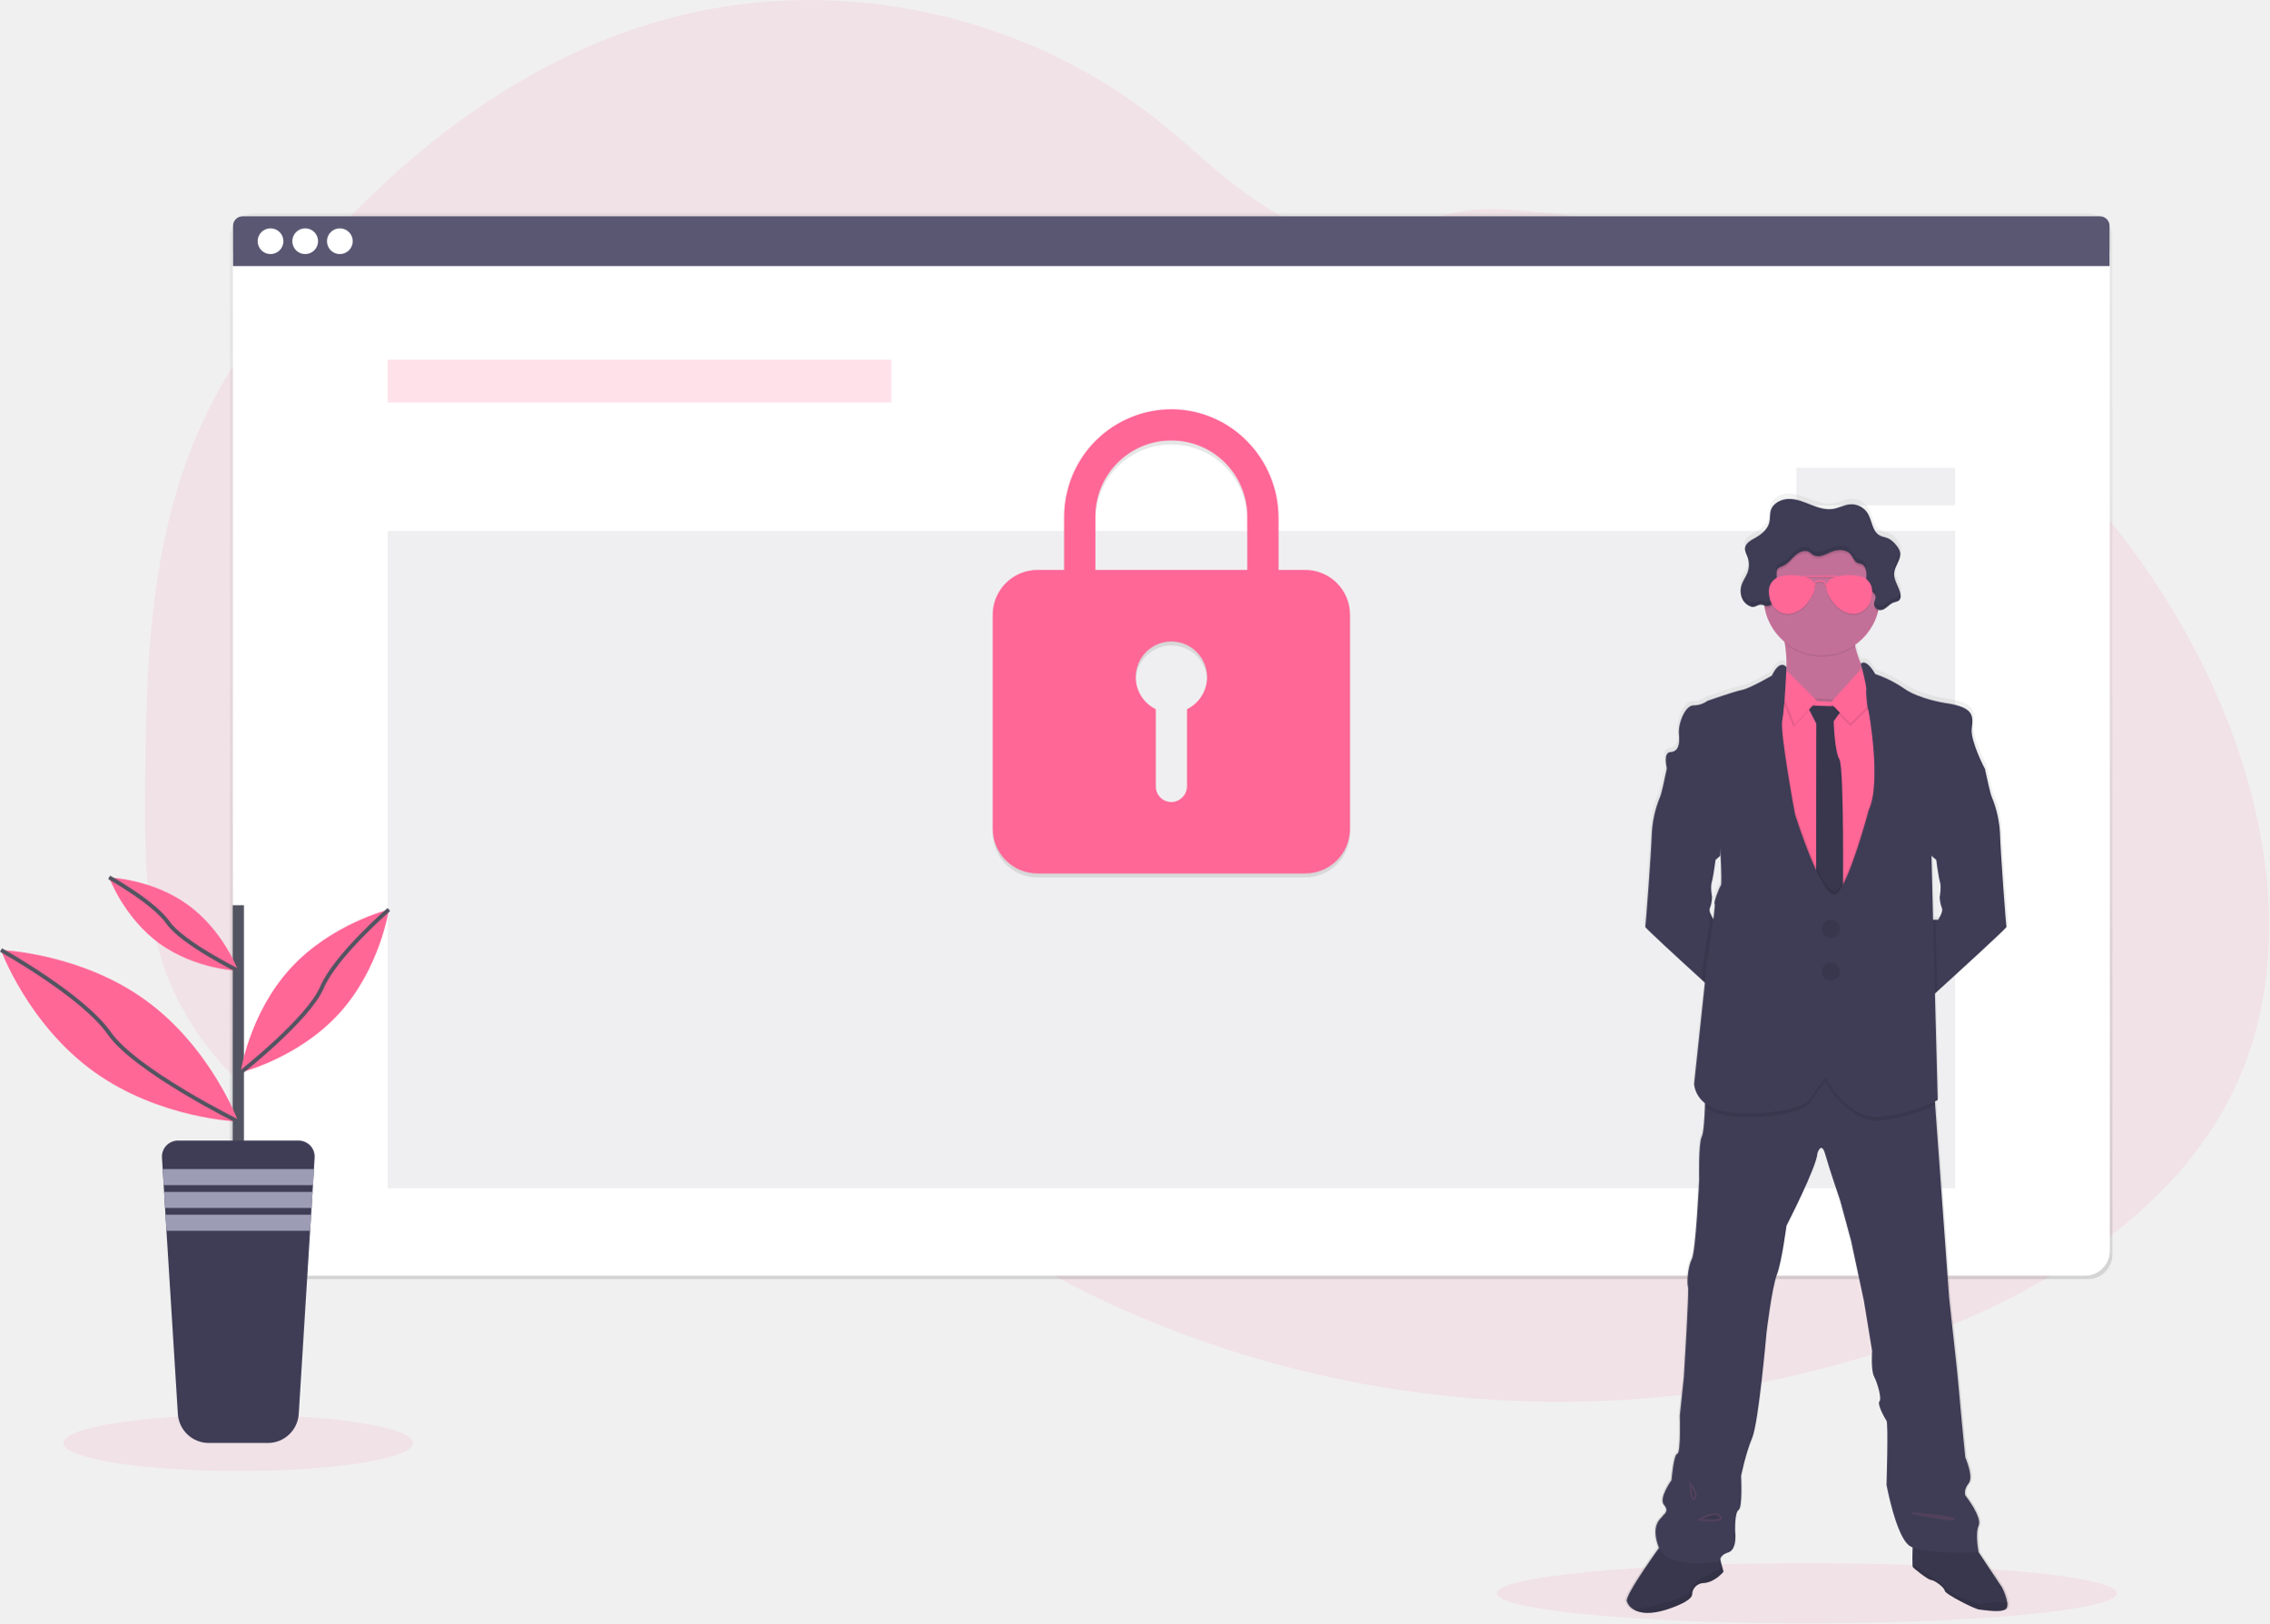
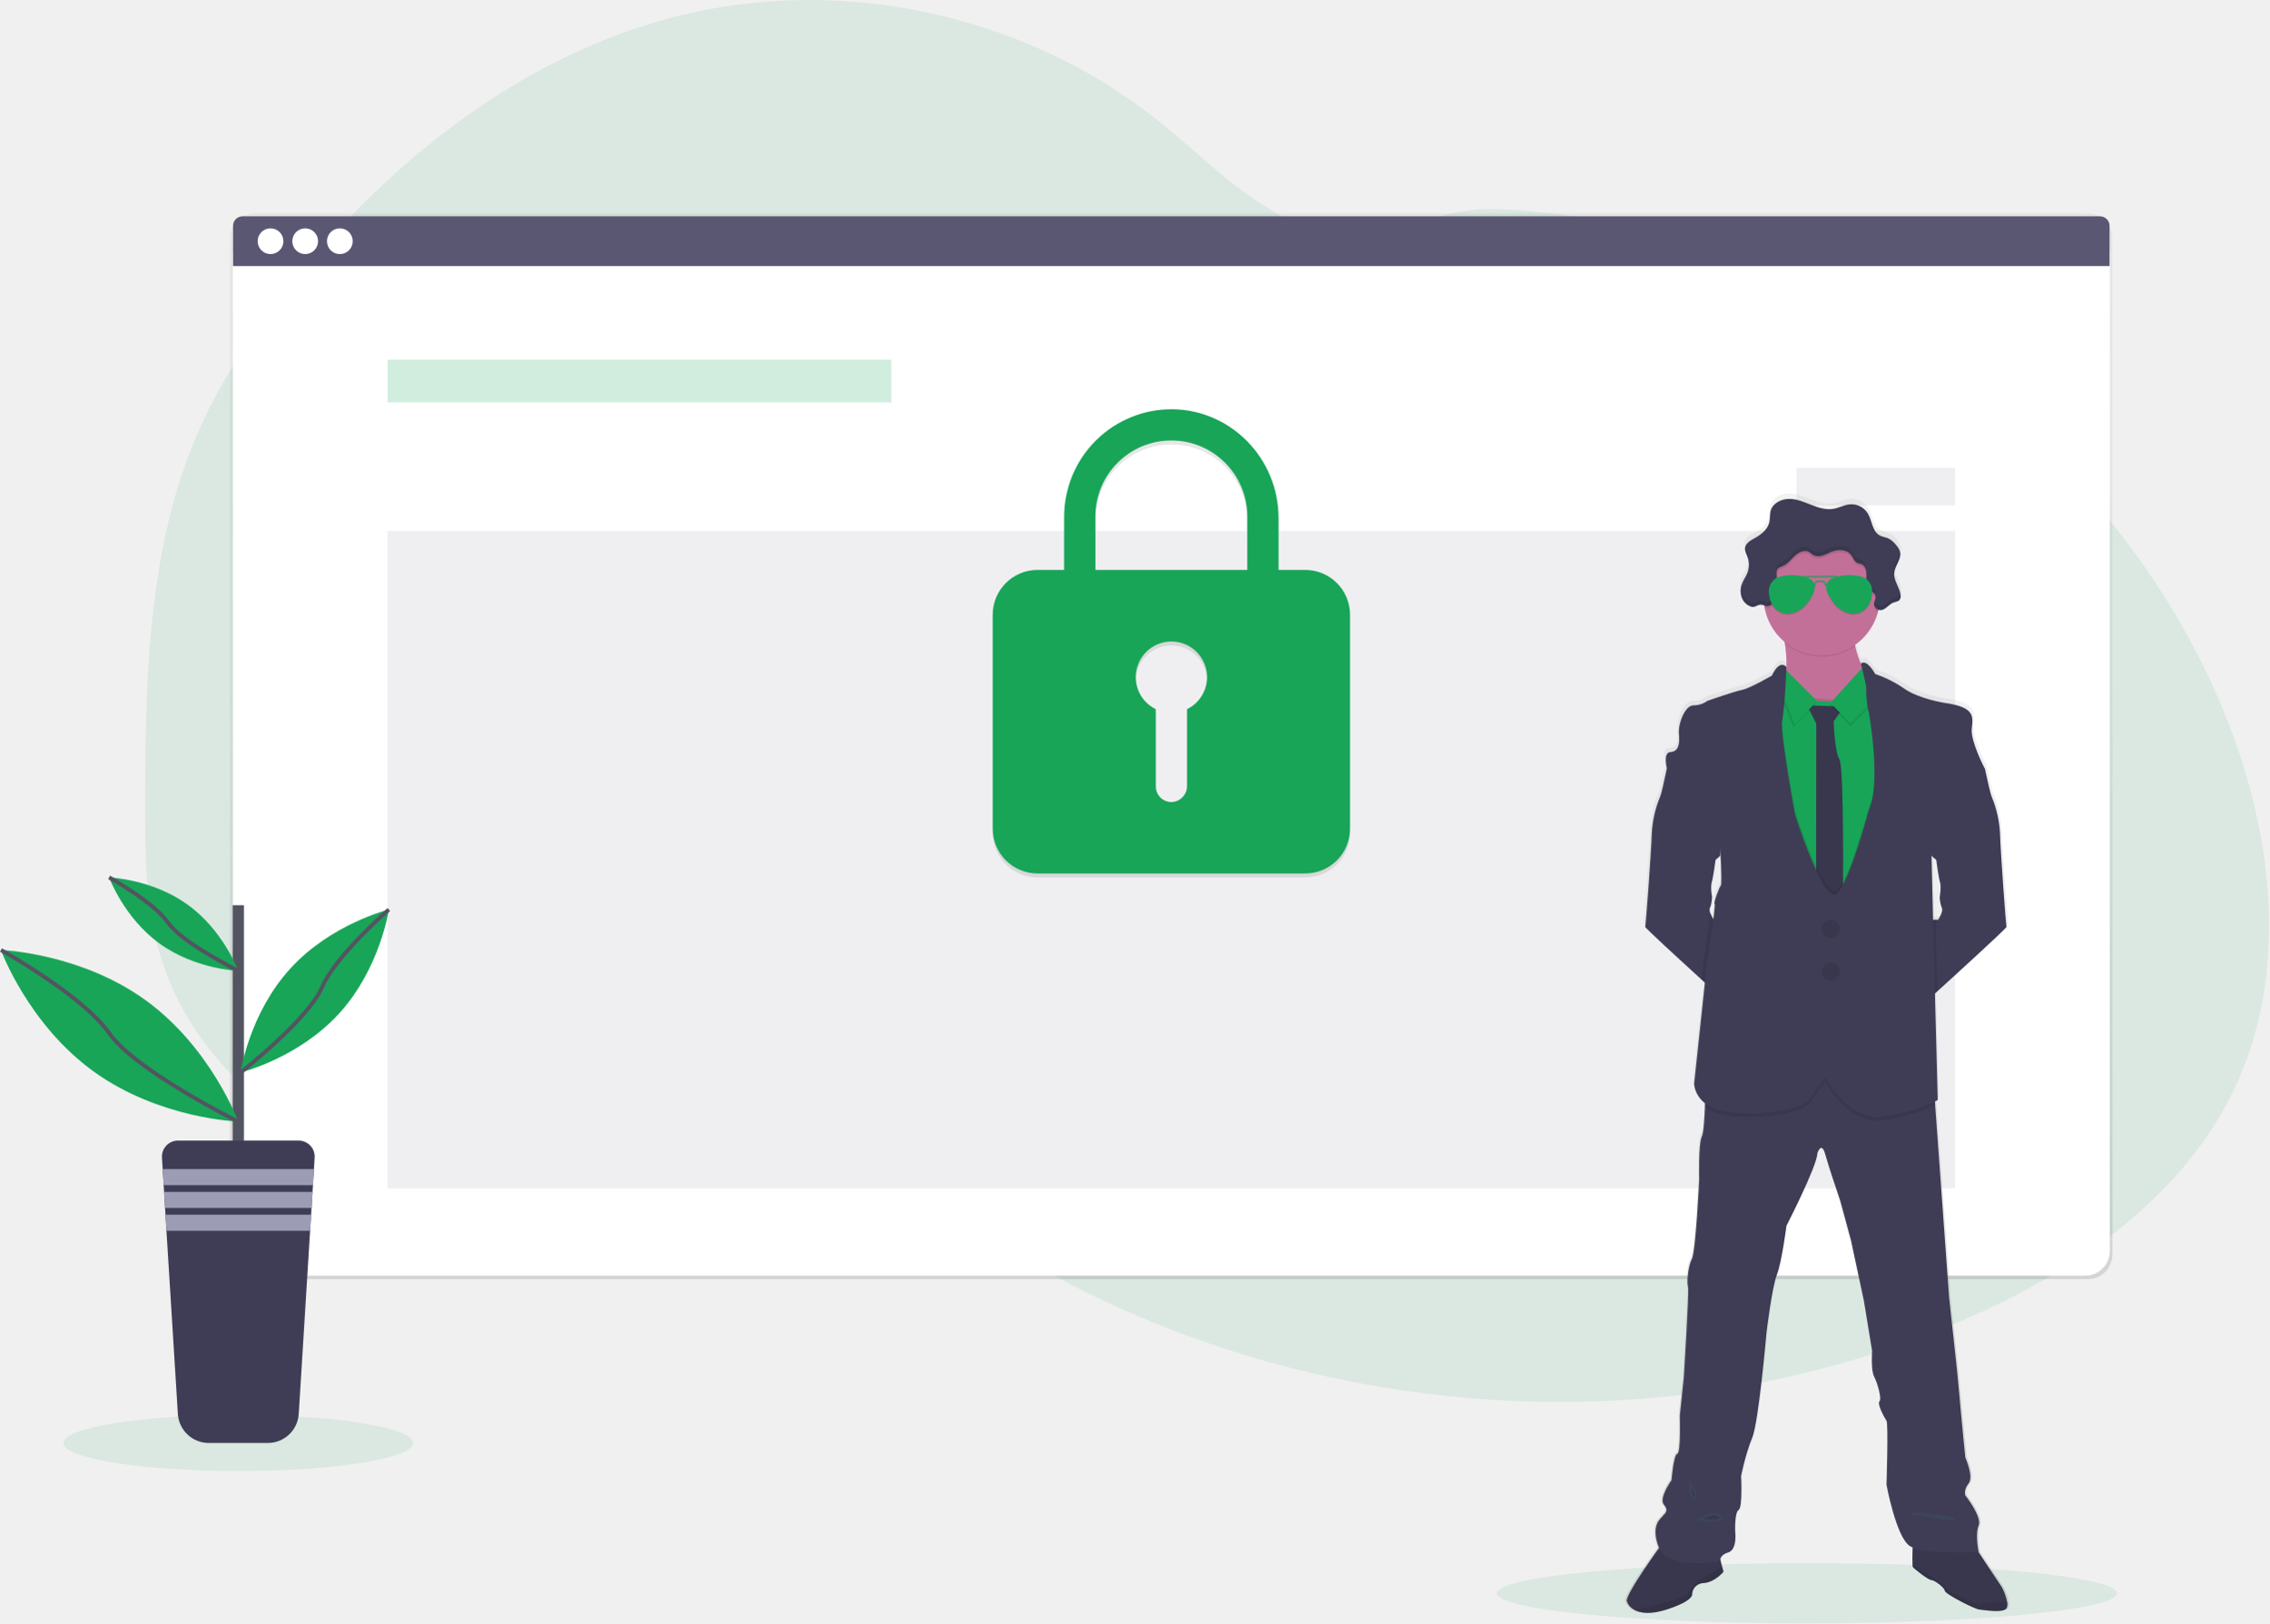
<svg xmlns="http://www.w3.org/2000/svg" xmlns:xlink="http://www.w3.org/1999/xlink" id="06c42c9d-6d9c-45ee-a61b-17902c1dca73" data-name="Layer 1" width="1145.57" height="819.91" viewBox="0 0 1145.57 819.91">
  <defs>
    <linearGradient id="2f697947-2a6f-450c-95af-56e5336b1d5f" x1="591.3" y1="646.08" x2="591.3" y2="107.75" gradientUnits="userSpaceOnUse">
      <stop offset="0" stop-color="gray" stop-opacity="0.25" />
      <stop offset="0.54" stop-color="gray" stop-opacity="0.12" />
      <stop offset="1" stop-color="gray" stop-opacity="0.1" />
    </linearGradient>
    <linearGradient id="2563b911-9cd4-457d-b636-acc38b40f33a" x1="944.34" y1="854.67" x2="944.34" y2="289.29" xlink:href="#2f697947-2a6f-450c-95af-56e5336b1d5f" />
  </defs>
-   <path d="M1154.4,591.26c-26.57,54.81-80.52,91.46-136.43,115.63-75.27,32.55-158.16,45.46-239.91,40q-21.49-1.43-42.85-4.57a540.44,540.44,0,0,1-143.27-41.72q-19.74-8.89-38.68-19.41a494.85,494.85,0,0,1-60.46-39.54q-7.23-5.52-14.26-11.32c-3.25-2.68-6.47-5.42-9.74-8.08-6.9-5.61-14-10.94-21.92-14.93a78.31,78.31,0,0,0-7.34-3.24c-25.08-9.54-54-5.94-80.11,1.5-19.86,5.66-39.22,13.41-59.06,18.94a196,196,0,0,1-26.91,5.72A143.21,143.21,0,0,1,213,624.93l-1.67-.52q-4.2-1.32-8.33-2.89l-1.67-.64q-4-1.54-7.83-3.31l-1.67-.76q-4-1.86-7.83-3.93c-.92-.48-1.83-1-2.73-1.49a163.67,163.67,0,0,1-39.16-30.49c-.33-.33-.64-.67-1-1-1.59-1.72-3.15-3.47-4.66-5.26-.56-.66-1.12-1.32-1.67-2q-2.69-3.28-5.19-6.71c-.25-.33-.49-.67-.73-1A144.59,144.59,0,0,1,112,534.44c-.14-.33-.27-.67-.39-1q-2-5.15-3.65-10.47c-.45-1.48-.88-3-1.26-4.48-.13-.44-.25-.89-.36-1.33-5.52-21.73-6.15-44.32-6.15-66.78q0-3.93,0-7.85c.16-36.33.72-73.28,6.08-109.11,0-.25.07-.5.11-.74a340.76,340.76,0,0,1,7.31-35.82A264.25,264.25,0,0,1,126,260.56c12.33-29,30.26-55.39,50.17-79.85C226.32,119.16,292.09,67.49,369.07,48.15c82.95-20.83,175.14-.87,242.05,52.4,20.4,16.24,38.73,35.47,61.64,47.92,20,10.84,43.41,15.33,64.83,6.8,17.7-7.05,29.22-10.55,49.1-9.48A411.56,411.56,0,0,1,907.05,171c1.56.57,3.12,1.16,4.67,1.75C1012.43,211.28,1099,287.83,1144,386.2q1.79,3.9,3.47,7.86C1174.3,456.73,1184,530.18,1154.4,591.26Z" transform="translate(-26.97 -40.04)" fill="#ff6797" opacity="0.1" />
-   <ellipse cx="120.3" cy="728.81" rx="88.28" ry="14.18" fill="#ff6797" opacity="0.1" />
-   <ellipse cx="912.26" cy="804.71" rx="156.53" ry="15.2" fill="#ff6797" opacity="0.1" />
+   <path d="M1154.4,591.26c-26.57,54.81-80.52,91.46-136.43,115.63-75.27,32.55-158.16,45.46-239.91,40q-21.49-1.43-42.85-4.57a540.44,540.44,0,0,1-143.27-41.72q-19.74-8.89-38.68-19.41a494.85,494.85,0,0,1-60.46-39.54q-7.23-5.52-14.26-11.32c-3.25-2.68-6.47-5.42-9.74-8.08-6.9-5.61-14-10.94-21.92-14.93a78.31,78.31,0,0,0-7.34-3.24c-25.08-9.54-54-5.94-80.11,1.5-19.86,5.66-39.22,13.41-59.06,18.94a196,196,0,0,1-26.91,5.72A143.21,143.21,0,0,1,213,624.93l-1.67-.52q-4.2-1.32-8.33-2.89l-1.67-.64q-4-1.54-7.83-3.31l-1.67-.76q-4-1.86-7.83-3.93c-.92-.48-1.83-1-2.73-1.49a163.67,163.67,0,0,1-39.16-30.49c-.33-.33-.64-.67-1-1-1.59-1.72-3.15-3.47-4.66-5.26-.56-.66-1.12-1.32-1.67-2q-2.69-3.28-5.19-6.71c-.25-.33-.49-.67-.73-1A144.59,144.59,0,0,1,112,534.44c-.14-.33-.27-.67-.39-1q-2-5.15-3.65-10.47c-.45-1.48-.88-3-1.26-4.48-.13-.44-.25-.89-.36-1.33-5.52-21.73-6.15-44.32-6.15-66.78q0-3.93,0-7.85c.16-36.33.72-73.28,6.08-109.11,0-.25.07-.5.11-.74a340.76,340.76,0,0,1,7.31-35.82A264.25,264.25,0,0,1,126,260.56c12.33-29,30.26-55.39,50.17-79.85C226.32,119.16,292.09,67.49,369.07,48.15c82.95-20.83,175.14-.87,242.05,52.4,20.4,16.24,38.73,35.47,61.64,47.92,20,10.84,43.41,15.33,64.83,6.8,17.7-7.05,29.22-10.55,49.1-9.48A411.56,411.56,0,0,1,907.05,171c1.56.57,3.12,1.16,4.67,1.75C1012.43,211.28,1099,287.83,1144,386.2q1.79,3.9,3.47,7.86C1174.3,456.73,1184,530.18,1154.4,591.26Z" transform="translate(-26.97 -40.04)" fill="#18a558" opacity="0.1" />
+   <ellipse cx="120.3" cy="728.81" rx="88.28" ry="14.18" fill="#18a558" opacity="0.1" />
+   <ellipse cx="912.26" cy="804.71" rx="156.53" ry="15.2" fill="#18a558" opacity="0.1" />
  <rect x="116.14" y="107.75" width="950.33" height="538.33" rx="12.49" ry="12.49" fill="url(#2f697947-2a6f-450c-95af-56e5336b1d5f)" />
  <rect x="117.65" y="115.32" width="947.42" height="528.97" rx="12.49" ry="12.49" fill="#fff" />
  <rect x="117.65" y="115.32" width="947.42" height="528.97" rx="12.49" ry="12.49" fill="#fff" />
  <rect x="117.65" y="115.32" width="947.42" height="528.97" rx="12.49" ry="12.49" fill="#fff" opacity="0.04" />
  <path d="M1087.23,149.29H149.43a4.81,4.81,0,0,0-4.81,4.81v20.33H1092V154.1A4.81,4.81,0,0,0,1087.23,149.29Z" transform="translate(-26.97 -40.04)" fill="#5a5773" />
  <g id="6c975d28-8d47-4ade-9154-b3b78f637b65" data-name="buttons">
    <circle cx="136.57" cy="121.82" r="6.5" fill="#fff" />
    <circle cx="154.07" cy="121.82" r="6.5" fill="#fff" />
    <circle cx="171.57" cy="121.82" r="6.5" fill="#fff" />
  </g>
-   <rect x="195.68" y="181.67" width="254.25" height="21.58" fill="#ff6797" opacity="0.2" />
+   <rect x="195.68" y="181.67" width="254.25" height="21.58" fill="#18a558" opacity="0.2" />
  <rect x="195.68" y="268.2" width="791.36" height="331.96" fill="#5a5773" opacity="0.1" />
  <path d="M686,329.89H672.45V303.57c0-29.7-23.68-54.39-53.38-54.84a54.28,54.28,0,0,0-54.85,54.11v27.05H550.7a22.62,22.62,0,0,0-22.55,22.55V460.66a22.62,22.62,0,0,0,22.55,22.55H686a22.61,22.61,0,0,0,22.54-22.55V352.44A22.61,22.61,0,0,0,686,329.89Zm-59.75,70.35V439a8.09,8.09,0,0,1-7.5,8.12,7.91,7.91,0,0,1-8.28-7.9v-39a18,18,0,1,1,15.78,0Zm30.44-70.35H580V302.84a38.33,38.33,0,0,1,76.66,0Z" transform="translate(-26.97 -40.04)" opacity="0.1" />
-   <path d="M686,327.89H672.45V301.57c0-29.7-23.68-54.39-53.38-54.84a54.28,54.28,0,0,0-54.85,54.11v27.05H550.7a22.62,22.62,0,0,0-22.55,22.55V458.66a22.62,22.62,0,0,0,22.55,22.55H686a22.61,22.61,0,0,0,22.54-22.55V350.44A22.61,22.61,0,0,0,686,327.89Zm-59.75,70.35V437a8.09,8.09,0,0,1-7.5,8.12,7.91,7.91,0,0,1-8.28-7.9v-39a18,18,0,1,1,15.78,0Zm30.44-70.35H580V300.84a38.33,38.33,0,0,1,76.66,0Z" transform="translate(-26.97 -40.04)" fill="#ff6797" />
+   <path d="M686,327.89H672.45V301.57c0-29.7-23.68-54.39-53.38-54.84a54.28,54.28,0,0,0-54.85,54.11v27.05H550.7a22.62,22.62,0,0,0-22.55,22.55V458.66a22.62,22.62,0,0,0,22.55,22.55H686a22.61,22.61,0,0,0,22.54-22.55V350.44A22.61,22.61,0,0,0,686,327.89Zm-59.75,70.35V437a8.09,8.09,0,0,1-7.5,8.12,7.91,7.91,0,0,1-8.28-7.9v-39a18,18,0,1,1,15.78,0Zm30.44-70.35H580V300.84a38.33,38.33,0,0,1,76.66,0Z" transform="translate(-26.97 -40.04)" fill="#18a558" />
  <rect x="906.94" y="236.25" width="80.1" height="18.91" fill="#5a5773" opacity="0.1" />
  <path d="M1041.27,849.33a28.47,28.47,0,0,0-2.68-7.61l-12-17.92h.07s-1.89-9,0-13.42-6.74-15.29-6.74-15.29-1.05-2.73,1.69-6.09-1.69-13.2-1.69-13.2-2.1-20.55-2.31-23.69-1.9-20.54-1.9-20.54l-4-36.89-7.12-97.77-.13-1.83c.88-.43,1.35-.7,1.35-.7l-1.42-54.06,1.23-1.11c10.74-9.72,35.51-32.22,35.26-32.71s-3-37.57-3.32-46.85a55.83,55.83,0,0,0-4.26-19.18c-.62-1.23-2.41-9.34-3.15-12.77-.2-.94-.33-1.53-.33-1.53s-7.26-13.84-6.63-20.13,1.89-11-13.59-13.2c0,0-13-1.94-20.74-7.23A59,59,0,0,0,974,378.17s-4.34-8-7.36-5.29a42,42,0,0,1-2.85-8.91l-.09-.56a29.47,29.47,0,0,0,11.64-16.66c.1-.38.18-.77.27-1.15a3.25,3.25,0,0,0,.93.17c2.63,0,4.25-2.93,6.71-3.86,1-.39,2.23-.45,3-1.24a2.93,2.93,0,0,0,.66-2.21,4.51,4.51,0,0,0,0-.82,2.93,2.93,0,0,0,0-.29l0,.1c-.67-3.64-3.49-6.87-3.18-10.57.3-3.48,3.36-6.54,3.11-9.93a5.4,5.4,0,0,0-.07-.8l0,.12a8.56,8.56,0,0,0-2-3.54,11.36,11.36,0,0,0-4.12-3.46c-1.39-.61-3-.75-4.3-1.48-3.82-2.08-3.81-7.5-6.08-11.2A9.91,9.91,0,0,0,961,292c-2.84.28-5.41,1.79-8.22,2.28-3.84.68-7.75-.57-11.39-2s-7.33-3-11.24-3-8.14,2-9.32,5.69c-.63,2-.32,4.15-.8,6.18-.86,3.58-4,6.14-7.25,7.92-2,1.11-4.38,2.38-5,4.48,0-.06,0-.11,0-.16a3.84,3.84,0,0,0-.1.51,3.75,3.75,0,0,0,0,.67c0,1.44.76,2.81,1.27,4.18a11.53,11.53,0,0,1-.06,8.06c-.74,1.9-2,3.57-2.72,5.46a10.75,10.75,0,0,0-.66,2.74l0-.16a11,11,0,0,0,0,1.28,9,9,0,0,0,1,4.2A7.54,7.54,0,0,0,911,344.1c2,.46,3.25-1.5,5.36-1a8.42,8.42,0,0,1,1.11.35c.07.45.14.9.22,1.34a29.39,29.39,0,0,0,10.14,17.17c0,.24.08.48.11.73h0a67.15,67.15,0,0,1,.83,12.06s-3.15-4.61-7.47,4.29c0,0-11.27,6.5-15.16,7.24s-17.7,5.55-17.7,5.55a12.18,12.18,0,0,1-7.16,2.31c-4.31,0-7.89,9.43-7.37,14.56s-.31,8.91-4.32,9.12-1.82,8.34-1.79,8.48l-.37,1.75c-.78,3.58-2.48,11.26-3.08,12.46a56,56,0,0,0-4.27,19.18c-.31,9.28-3,46.22-3.31,46.85-.21.41,16.76,15.92,28.69,26.76l1.73,1.56-5.49,51.28a13.69,13.69,0,0,0,5.64,10c0,.6,0,1.21-.06,1.84-.24,6-.72,13.26-1.68,15.16-1.68,3.36-1.26,21.38-1.26,21.38s-1.69,36.68-3.79,40.67-2.53,12.36-1.9,14-2.11,45.69-2.11,45.69l-2.1,19.71s.63,18.86-1.27,19.28-2.95,13.42-2.95,13.42-6.73,9.22-3.79,12.57-.43,4.83-.74,5.66-6.42,4-2,15.72a3.45,3.45,0,0,0,.14.34c-4.14,5.75-17.26,24.3-16.46,27.12a7.43,7.43,0,0,0,3.5,4.2c3.09,1.85,8.39,2.71,16.82,0,14-4.51,13-7.76,13-7.76a5.94,5.94,0,0,1,5.9-5.66c5.79-.42,10.11-5.76,10.11-5.76l-.68-2.53-.93-3.5c.11-1,.82-2.75,4-3.72,4.85-1.47,3.58-10.69,3.58-10.69s-.42-9.64,1.68-10.9,1.27-17.19,1.27-17.19,2.32-11.53,5.68-19.29,7.38-53.86,7.38-53.86,2.73-22.64,5.26-29.14,4.85-24.73,4.85-24.73,15.59-30.19,15.79-36.9c0,0,2-6.29,4,.63s7.62,23.48,7.62,23.48l5.47,20.33,6.53,30.39,4.22,25.58s-.64,9.64,1,13,4,11.1,2.74,12.57,2.52,8.39,3.58,9.85,0,32.49,0,32.49,4.84,26.41,11.79,31a8.5,8.5,0,0,0,1.54.8c-.1,2.86-.2,6.69-.07,8.69a3.33,3.33,0,0,0,.22,1.31c.63.84,7.79,6.5,9.27,6.5s6.73,3.67,6.95,5.45,15.39,9.32,17.54,9.54,12.57,2.09,14-.84A4.85,4.85,0,0,0,1041.27,849.33ZM1004,471.61l1.08.93s1.11,8.65,1.9,11.24-.16,7.63-.16,7.63a17.55,17.55,0,0,0,1.11,5.5c.94,1.89-1.9,6-1.9,6h-2.53l-.79-32.38Zm-75.23-96.68v-.19C928.75,374.8,928.74,374.87,928.74,374.93ZM889.92,499.58a3.65,3.65,0,0,1-.16-2.67,8,8,0,0,0,.53-1.48,22.92,22.92,0,0,0,.58-4,.28.28,0,0,0,0-.05c-.09-.48-.9-5.12-.15-7.58s1.89-11.24,1.89-11.24l.72-.61L895,470.5s0-.54.12-1.43c.35,7.6.63,16,.18,16.42-.84.83-3.9,9-3.16,9.32.24.11-.09,3.38-.65,7.78A15.94,15.94,0,0,1,889.92,499.58Z" transform="translate(-26.97 -40.04)" fill="url(#2563b911-9cd4-457d-b636-acc38b40f33a)" />
  <path d="M970.52,382.92v12.44L945,408.19s-25.34-15.33-19.09-21.43c4-3.86,3.23-14.46,2.15-21.75h0c-.63-4.24-1.36-7.35-1.36-7.35s45.52-13,38.64-3.13c-2.3,3.3-2.48,7.57-1.71,11.8C965.19,374.72,970.52,382.92,970.52,382.92Z" transform="translate(-26.97 -40.04)" fill="#c37098" />
  <path d="M900.61,504.57l-3.29,40.52s-4.93-4.47-11.31-10.29c-11.83-10.79-28.63-26.22-28.43-26.63.31-.63,3-37.39,3.29-46.63a55.8,55.8,0,0,1,4.22-19.08c.6-1.2,2.29-8.84,3-12.41.24-1.11.39-1.83.39-1.83L874,426s23,25.66,23,26.13-1.57,20.18-1.57,20.18l-1.63,1.42-.71.61s-1.1,8.61-1.88,11.19.06,7.06.15,7.54v0a23.25,23.25,0,0,1-.57,4,8.38,8.38,0,0,1-.53,1.47,3.67,3.67,0,0,0,.16,2.66,16.08,16.08,0,0,0,1.72,3.29Z" transform="translate(-26.97 -40.04)" fill="#3f3d56" />
  <path d="M1040,508.17c.24.49-24.29,22.88-34.92,32.55l-4.82,4.37L997,504.57h8.45s2.82-4.07,1.88-5.95a17.39,17.39,0,0,1-1.09-5.47s.93-5,.15-7.59-1.88-11.19-1.88-11.19l-1.07-.92-1.27-1.11s-1.57-19.71-1.57-20.18,23-26.13,23-26.13l5.48,2.19s.12.59.32,1.53c.74,3.41,2.51,11.48,3.12,12.71a55.8,55.8,0,0,1,4.22,19.08C1037,470.78,1039.68,507.54,1040,508.17Z" transform="translate(-26.97 -40.04)" fill="#3f3d56" />
  <path d="M1040.1,852.11c-1.47,2.92-11.79,1-13.92.84s-17.17-7.73-17.38-9.5-5.42-5.42-6.88-5.42-8.55-5.64-9.18-6.47a3.19,3.19,0,0,1-.21-1.3c-.22-3.43.21-12.26.21-12.26l30.25,1.67,14.7,22.11a28.52,28.52,0,0,1,2.66,7.57A5,5,0,0,1,1040.1,852.11Z" transform="translate(-26.97 -40.04)" fill="#3f3d56" />
  <path d="M1040.1,852.11c-1.47,2.92-11.79,1-13.92.84s-17.17-7.73-17.38-9.5-5.42-5.42-6.88-5.42-8.55-5.64-9.18-6.47a3.19,3.19,0,0,1-.21-1.3c-.22-3.43.21-12.26.21-12.26l30.25,1.67,14.7,22.11a28.52,28.52,0,0,1,2.66,7.57A5,5,0,0,1,1040.1,852.11Z" transform="translate(-26.97 -40.04)" opacity="0.1" />
  <path d="M1040.1,852.11c-1.47,2.92-11.79,1-13.92.84s-17.17-7.73-17.38-9.5-5.42-5.42-6.88-5.42-8.55-5.64-9.18-6.47a3.19,3.19,0,0,1-.21-1.3l9.8,6.2s6.26,4,7.93,6.37,14.83,7.3,15.92,7.4c.81.08,9.45-1.58,14.17-.88A5,5,0,0,1,1040.1,852.11Z" transform="translate(-26.97 -40.04)" opacity="0.1" />
  <path d="M897.1,833.86s-4.28,5.32-10,5.73a5.89,5.89,0,0,0-5.84,5.63s1,3.24-12.83,7.73c-8.35,2.69-13.6,1.84-16.66,0a7.44,7.44,0,0,1-3.47-4.18c-.94-3.33,17.52-28.68,17.52-28.68l16.8-1,12,5.42,1.84,6.87Z" transform="translate(-26.97 -40.04)" fill="#3f3d56" />
  <path d="M897.1,833.86s-4.28,5.32-10,5.73a5.89,5.89,0,0,0-5.84,5.63s1,3.24-12.83,7.73c-8.35,2.69-13.6,1.84-16.66,0a7.44,7.44,0,0,1-3.47-4.18c-.94-3.33,17.52-28.68,17.52-28.68l16.8-1,12,5.42,1.84,6.87Z" transform="translate(-26.97 -40.04)" opacity="0.1" />
  <path d="M897.1,833.86s-4.28,5.32-10,5.73a5.89,5.89,0,0,0-5.84,5.63s1,3.24-12.83,7.73c-8.35,2.69-13.6,1.84-16.66,0,7.87-.82,25.26-5.79,27-7.51,2.09-2.09,4.7-7.83,6.47-7.93,1.23-.08,7.48-3.84,11.23-6.17Z" transform="translate(-26.97 -40.04)" fill="none" />
  <path d="M897.1,833.86s-4.28,5.32-10,5.73a5.89,5.89,0,0,0-5.84,5.63s1,3.24-12.83,7.73c-8.35,2.69-13.6,1.84-16.66,0,7.87-.82,25.26-5.79,27-7.51,2.09-2.09,4.7-7.83,6.47-7.93,1.23-.08,7.48-3.84,11.23-6.17Z" transform="translate(-26.97 -40.04)" opacity="0.1" />
  <path d="M1025.91,810.6c-1.88,4.38,0,13.35,0,13.35s-28,1.46-34.84-3.13-11.68-30.88-11.68-30.88,1-30.87,0-32.33-4.8-8.34-3.55-9.8-1-9.18-2.71-12.52-1-12.93-1-12.93l-4.18-25.46-6.46-30.24L956,646.42s-5.63-16.48-7.54-23.36-3.93-.63-3.93-.63c-.2,6.68-15.64,36.72-15.64,36.72s-2.3,18.15-4.8,24.61-5.22,29-5.22,29-4,45.89-7.3,53.61S906,785.56,906,785.56s.84,15.86-1.25,17.11S903,813.52,903,813.52s1.25,9.17-3.55,10.64-4,4.59-4,4.59-26.7,4.38-31.08-7.31,1.67-14.8,2-15.64,3.66-2.29.74-5.64,3.75-12.51,3.75-12.51,1.05-12.93,2.92-13.35,1.26-19.19,1.26-19.19l2.08-19.61s2.72-43.81,2.09-45.48-.21-10,1.88-14,3.75-40.48,3.75-40.48-.42-17.93,1.25-21.27c1-1.89,1.42-9.16,1.66-15.09.18-4.53.22-8.28.22-8.28l23.36-8.76,30-9.59,25.24,12.1,36.93,7.09.46,6.37,7.05,97.31,4,36.71s1.67,17.31,1.88,20.44,2.29,23.58,2.29,23.58,4.38,9.8,1.67,13.14-1.67,6-1.67,6S1027.79,806.22,1025.91,810.6Z" transform="translate(-26.97 -40.04)" fill="#3f3d56" />
  <path d="M965.36,354.53c-2.3,3.3-2.48,7.57-1.71,11.8A29.34,29.34,0,0,1,928.08,365h0c-.63-4.24-1.36-7.35-1.36-7.35S972.24,344.67,965.36,354.53Z" transform="translate(-26.97 -40.04)" opacity="0.1" />
  <path d="M976,341.77a29.3,29.3,0,1,1-29.3-29.3A29.16,29.16,0,0,1,976,341.77Z" transform="translate(-26.97 -40.04)" fill="#c37098" />
  <polygon points="955.13 350.42 945.53 521.37 893.38 510.42 883.05 441.89 893.28 349.89 900.98 350.88 914.56 352.61 928.01 353.44 942.59 351.82 955.13 350.42" opacity="0.1" />
-   <polygon points="955.13 351.67 945.53 522.62 893.38 511.67 883.05 443.14 893.28 351.15 900.98 352.13 914.56 353.86 928.01 354.69 942.59 353.07 955.13 351.67" fill="#ff6797" />
+   <polygon points="955.13 351.67 945.53 522.62 893.38 511.67 883.05 443.14 893.28 351.15 900.98 352.13 914.56 353.86 928.01 354.69 942.59 353.07 955.13 351.67" fill="#18a558" />
  <path d="M939.23,396.3l18.78.63-5.28,7.39s.37,14.93,2.88,19.21,1.77,70.4,1.77,70.4l-5,9.49-8.55-10.64.11-87.3Z" transform="translate(-26.97 -40.04)" fill="#3f3d56" />
  <path d="M939.23,396.3l18.78.63-5.28,7.39s.37,14.93,2.88,19.21,1.77,70.4,1.77,70.4l-5,9.49-8.55-10.64.11-87.3Z" transform="translate(-26.97 -40.04)" opacity="0.1" />
  <polygon points="941.67 336.86 924.15 356.26 934.16 366.69 950.75 350.52 941.67 336.86" opacity="0.1" />
-   <polygon points="941.67 335.61 924.15 355.01 934.16 365.44 950.75 349.27 941.67 335.61" fill="#ff6797" />
+   <polygon points="941.67 335.61 924.15 355.01 934.16 365.44 950.75 349.27 941.67 335.61" fill="#18a558" />
  <polygon points="916.75 355.32 899.01 337.59 897.34 346.87 905.48 367.21 916.75 355.32" opacity="0.1" />
-   <polygon points="917.37 354.07 899.64 336.34 897.97 345.62 906.11 365.96 917.37 354.07" fill="#ff6797" />
+   <polygon points="917.37 354.07 899.64 336.34 897.97 345.62 906.11 365.96 917.37 354.07" fill="#18a558" />
  <path d="M1004.05,598.14a86.57,86.57,0,0,1-27,7.81c-17.21,2.19-28.47-19.71-28.47-19.71l-6.57,8.55c-2.09,9.08-33.9,11.37-46.83,7.93a20.69,20.69,0,0,1-7.42-3.51c.18-4.53.22-8.28.22-8.28l23.36-8.76,30-9.59,25.24,12.1,36.93,7.09Z" transform="translate(-26.97 -40.04)" opacity="0.1" />
  <path d="M982.1,391.72l-9.59,170.94-52.16-10.95L910,483.19l10.22-92,7.7,1a93.48,93.48,0,0,1-1.13,10c-1.25,5.85,6.47,47.36,6.47,47.36s14.67,46.55,21.27,39.84,16-42.14,16-42.14c6.37-13.14.11-50-.36-50.74a14.88,14.88,0,0,1-.6-3.35Z" transform="translate(-26.97 -40.04)" opacity="0.1" />
  <path d="M1004.63,524l.44,16.75-4.82,4.37L997,504.57h7.2Z" transform="translate(-26.97 -40.04)" opacity="0.1" />
  <path d="M891.37,493.1v0a23.25,23.25,0,0,1-.57,4c0-.37,0-.58-.08-.61C890.42,496.41,890.78,494.88,891.37,493.1Z" transform="translate(-26.97 -40.04)" opacity="0.1" />
  <path d="M900.61,504.57l-3.29,40.52s-4.93-4.47-11.31-10.29l.76-7.18s2.69-17.64,3.67-26.34a16.08,16.08,0,0,0,1.72,3.29Z" transform="translate(-26.97 -40.04)" opacity="0.1" />
  <path d="M928.9,377s-3.12-4.59-7.4,4.27c0,0-11.16,6.47-15,7.2S889,394,889,394a12.08,12.08,0,0,1-7.09,2.29c-4.28,0-7.83,9.39-7.31,14.5s-.31,8.87-4.27,9.08-1.78,8.44-1.78,8.44l26.39,30.25s1.67,27.85.84,28.69-3.86,9-3.13,9.28-4,31.08-4,31.08l-6.36,59.77s0,10,12.94,13.45S940,602,942.05,592.92l6.57-8.56s11.26,21.91,28.47,19.72,28.17-8.45,28.17-8.45L1003.38,524l-1.25-51.63L1029,428.22s-7.2-13.77-6.57-20,1.87-10.95-13.46-13.14c0,0-12.93-1.93-20.55-7.2a58.74,58.74,0,0,0-14.7-7.4s-4.3-8-7.29-5.26c0,0,3,11.31,2.75,13s.47,9.33.94,10.12,6.73,37.6.36,50.74c0,0-9.35,35.43-16,42.14s-21.27-39.84-21.27-39.84-7.72-41.52-6.47-47.36S928.9,377,928.9,377Z" transform="translate(-26.97 -40.04)" fill="#3f3d56" />
  <circle cx="924.25" cy="469.12" r="4.59" fill="#3f3d56" />
  <circle cx="924.25" cy="490.76" r="4.59" fill="#3f3d56" />
  <circle cx="924.25" cy="469.12" r="4.59" opacity="0.1" />
  <circle cx="924.25" cy="490.76" r="4.59" opacity="0.1" />
-   <path d="M992.47,804.34s18.84,1.46,20.71,2.92S992.47,804.34,992.47,804.34Z" transform="translate(-26.97 -40.04)" stroke="#ff6797" stroke-miterlimit="10" opacity="0.1" />
-   <path d="M880.3,789.53s4,5,2.3,7.3S880.3,789.53,880.3,789.53Z" transform="translate(-26.97 -40.04)" stroke="#ff6797" stroke-miterlimit="10" opacity="0.1" />
-   <path d="M885.1,807.56s7.3-4.8,10.22-1.61S885.1,807.56,885.1,807.56Z" transform="translate(-26.97 -40.04)" stroke="#ff6797" stroke-miterlimit="10" opacity="0.1" />
+   <path d="M992.47,804.34s18.84,1.46,20.71,2.92S992.47,804.34,992.47,804.34Z" transform="translate(-26.97 -40.04)" stroke="#18a558" stroke-miterlimit="10" opacity="0.1" />
+   <path d="M880.3,789.53s4,5,2.3,7.3S880.3,789.53,880.3,789.53Z" transform="translate(-26.97 -40.04)" stroke="#18a558" stroke-miterlimit="10" opacity="0.1" />
+   <path d="M885.1,807.56s7.3-4.8,10.22-1.61S885.1,807.56,885.1,807.56Z" transform="translate(-26.97 -40.04)" stroke="#18a558" stroke-miterlimit="10" opacity="0.1" />
  <path d="M976,341.77a29.16,29.16,0,0,1-.94,7.41,3.33,3.33,0,0,1-1.94-3.26c.13-1.19.92-2.28.75-3.46-.25-1.82-2.45-2.56-3.61-4-1.43-1.74-1.12-4.27-1-6.52s-.45-5-2.56-5.77c-.63-.23-1.32-.25-1.93-.51-1.66-.7-2.17-2.76-3.28-4.18-2.22-2.86-6.63-2.8-10-1.44a47.53,47.53,0,0,1-4.5,1.88,5.88,5.88,0,0,1-4.71-.35c-.66-.42-1.19-1-1.87-1.42-2.26-1.36-5.22,0-7.18,1.75s-3.53,4.1-6,5.17c-1.11.5-2.48.8-3,1.88a3.94,3.94,0,0,0-.32,1.87c0,3.89.46,7.84-.35,11.65-.52,2.45-2.24,5.23-4.73,4.93a4.67,4.67,0,0,1-.91-.23,29.3,29.3,0,1,1,58.1-5.42Z" transform="translate(-26.97 -40.04)" opacity="0.1" />
  <path d="M916.61,345.51c.75.17,1.46.56,2.23.66,2.49.3,4.21-2.48,4.73-4.93.81-3.81.39-7.76.36-11.65a3.81,3.81,0,0,1,.31-1.87c.57-1.08,1.94-1.38,3-1.88,2.42-1.08,4-3.38,6-5.17s4.91-3.11,7.17-1.75c.67.4,1.21,1,1.87,1.42a6,6,0,0,0,4.72.35c1.55-.46,3-1.27,4.49-1.88,3.34-1.36,7.76-1.41,10,1.43,1.11,1.43,1.62,3.48,3.28,4.18.61.26,1.3.29,1.93.52,2.11.79,2.65,3.52,2.56,5.77s-.39,4.78,1,6.52c1.16,1.42,3.36,2.16,3.61,4,.16,1.18-.62,2.28-.75,3.46a3.32,3.32,0,0,0,3.13,3.54c2.6,0,4.21-2.91,6.64-3.84,1-.39,2.21-.45,3-1.24a3.31,3.31,0,0,0,.62-2.71c-.49-3.83-3.56-7.16-3.23-11,.31-3.68,3.72-6.89,3-10.51a8.52,8.52,0,0,0-2-3.57,11.56,11.56,0,0,0-4.08-3.45c-1.39-.6-3-.74-4.27-1.47-3.78-2.07-3.77-7.47-6-11.15a9.79,9.79,0,0,0-9.12-4.54c-2.81.28-5.36,1.77-8.14,2.27-3.81.68-7.67-.57-11.28-2s-7.26-3-11.13-3-8.06,2-9.24,5.66c-.62,2-.31,4.14-.79,6.15-.84,3.57-4,6.11-7.18,7.88-2.19,1.22-4.82,2.62-5.08,5.11-.17,1.58.7,3,1.25,4.53a11.53,11.53,0,0,1-.06,8c-.73,1.89-1.95,3.55-2.69,5.43a9.75,9.75,0,0,0,.26,8,7.46,7.46,0,0,0,4.57,3.75C913.27,347,914.51,345.05,916.61,345.51Z" transform="translate(-26.97 -40.04)" fill="#3f3d56" />
  <g opacity="0.1">
    <path d="M923.57,339.06c-.52,2.45-2.25,5.23-4.74,4.93-.77-.1-1.47-.49-2.23-.66-2.09-.46-3.33,1.5-5.3,1a7.48,7.48,0,0,1-4.58-3.75,8.66,8.66,0,0,1-.93-3.27,9.13,9.13,0,0,0,.93,5.15,7.48,7.48,0,0,0,4.58,3.75c2,.46,3.21-1.5,5.3-1a22.61,22.61,0,0,0,2.23.65c2.49.31,4.22-2.47,4.74-4.92a28.89,28.89,0,0,0,.48-6.57A24.63,24.63,0,0,1,923.57,339.06Z" transform="translate(-26.97 -40.04)" />
    <path d="M909.87,324a11.51,11.51,0,0,0-.66-4.83,25.53,25.53,0,0,1-1.15-3.16,4.59,4.59,0,0,0-.1.51c-.17,1.57.71,3,1.25,4.53A11.47,11.47,0,0,1,909.87,324Z" transform="translate(-26.97 -40.04)" />
    <path d="M986.27,318.73c-.47,2.84-2.77,5.51-3,8.5a7.15,7.15,0,0,0,0,1.54C983.77,325.28,986.86,322.19,986.27,318.73Z" transform="translate(-26.97 -40.04)" />
    <path d="M986.44,339.83a2.35,2.35,0,0,1-.57,1.12c-.74.79-2,.85-3,1.24-2.43.93-4,3.87-6.64,3.84a3.35,3.35,0,0,1-3-2.32,5.18,5.18,0,0,0-.14.66,3.32,3.32,0,0,0,3.13,3.53c2.61,0,4.21-2.91,6.64-3.83,1-.39,2.22-.45,3-1.24a3.31,3.31,0,0,0,.62-2.71C986.47,340,986.45,339.92,986.44,339.83Z" transform="translate(-26.97 -40.04)" />
    <path d="M973.9,339c-.25-1.82-2.45-2.56-3.61-4a5.48,5.48,0,0,1-1.1-3.28c-.08,1.86-.05,3.76,1.1,5.16s2.9,2,3.46,3.44A3.21,3.21,0,0,0,973.9,339Z" transform="translate(-26.97 -40.04)" />
    <path d="M969.25,328.53c.08-2.25-.46-5-2.57-5.77-.62-.23-1.31-.26-1.92-.51-1.66-.7-2.18-2.76-3.28-4.18-2.23-2.85-6.64-2.8-10-1.44-1.5.61-2.93,1.42-4.49,1.88a5.88,5.88,0,0,1-4.71-.35c-.66-.42-1.2-1-1.87-1.42-2.27-1.36-5.23,0-7.18,1.75s-3.53,4.09-6,5.17c-1.12.5-2.48.8-3.06,1.88a3.93,3.93,0,0,0-.31,1.87c0,.39,0,.78,0,1.17a2.84,2.84,0,0,1,.29-1.16c.58-1.08,1.94-1.38,3.06-1.88,2.42-1.08,4-3.38,6-5.17s4.91-3.11,7.18-1.75c.67.4,1.21,1,1.87,1.41a5.84,5.84,0,0,0,4.71.35,46.21,46.21,0,0,0,4.49-1.87c3.35-1.36,7.76-1.42,10,1.43,1.1,1.42,1.62,3.48,3.28,4.18.61.26,1.3.29,1.92.52,1.71.64,2.39,2.56,2.54,4.46Z" transform="translate(-26.97 -40.04)" />
  </g>
  <g opacity="0.1">
    <path d="M920,339a7.67,7.67,0,0,1,5.78-7.17,24,24,0,0,1,13.48.61c9.49,3.14-1.2,14.44-1.2,14.44s-7.11,7-13.74,2.11a10.39,10.39,0,0,1-3.87-6A15.3,15.3,0,0,1,920,339Z" transform="translate(-26.97 -40.04)" />
    <path d="M972.17,339a7.67,7.67,0,0,0-5.79-7.17,24,24,0,0,0-13.47.61c-9.49,3.14,1.2,14.44,1.2,14.44s7.1,7,13.74,2.11a10.39,10.39,0,0,0,3.87-6A15.3,15.3,0,0,0,972.17,339Z" transform="translate(-26.97 -40.04)" />
    <polygon points="910.5 291.48 910.5 291.95 927.83 291.95 927.83 291.39 910.5 291.48" />
    <path d="M943,336.53h.55v-1.59s1.76-1.37,4.68,0v1.42h1v-.93h-.49s.2-1.93-3.06-1.62c0,0-2.62-.25-2.56,1.41h-.6Z" transform="translate(-26.97 -40.04)" />
  </g>
-   <path d="M920,338.35a7.67,7.67,0,0,1,5.78-7.17,24.13,24.13,0,0,1,13.48.61c9.49,3.15-1.2,14.44-1.2,14.44s-7.11,7-13.74,2.11a10.33,10.33,0,0,1-3.87-6A15.21,15.21,0,0,1,920,338.35Z" transform="translate(-26.97 -40.04)" fill="#ff6797" />
-   <path d="M972.17,338.35a7.67,7.67,0,0,0-5.79-7.17,24.09,24.09,0,0,0-13.47.61c-9.49,3.15,1.2,14.44,1.2,14.44s7.1,7,13.74,2.11a10.33,10.33,0,0,0,3.87-6A15.21,15.21,0,0,0,972.17,338.35Z" transform="translate(-26.97 -40.04)" fill="#ff6797" />
-   <polygon points="910.5 290.85 910.5 291.33 927.83 291.33 927.83 290.76 910.5 290.85" fill="#ff6797" />
-   <path d="M943,335.9h.55v-1.59s1.76-1.36,4.68,0v1.43h1v-.94h-.49s.2-1.92-3.06-1.62c0,0-2.62-.24-2.56,1.41h-.6Z" transform="translate(-26.97 -40.04)" fill="#ff6797" />
+   <path d="M920,338.35a7.67,7.67,0,0,1,5.78-7.17,24.13,24.13,0,0,1,13.48.61c9.49,3.15-1.2,14.44-1.2,14.44s-7.11,7-13.74,2.11a10.33,10.33,0,0,1-3.87-6A15.21,15.21,0,0,1,920,338.35Z" transform="translate(-26.97 -40.04)" fill="#18a558" />
+   <path d="M972.17,338.35a7.67,7.67,0,0,0-5.79-7.17,24.09,24.09,0,0,0-13.47.61c-9.49,3.15,1.2,14.44,1.2,14.44s7.1,7,13.74,2.11a10.33,10.33,0,0,0,3.87-6A15.21,15.21,0,0,0,972.17,338.35Z" transform="translate(-26.97 -40.04)" fill="#18a558" />
+   <polygon points="910.5 290.85 910.5 291.33 927.83 291.33 927.83 290.76 910.5 290.85" fill="#18a558" />
+   <path d="M943,335.9h.55v-1.59s1.76-1.36,4.68,0v1.43h1v-.94h-.49s.2-1.92-3.06-1.62c0,0-2.62-.24-2.56,1.41h-.6Z" transform="translate(-26.97 -40.04)" fill="#18a558" />
  <rect x="117.46" y="457.19" width="5.68" height="127.9" fill="#535461" />
  <path d="M185.81,624.74l-.36,5.76-.5,8.13-.21,3.39-.5,8.14-.22,3.39-.5,8.13-5.73,92.47a15.66,15.66,0,0,1-15.63,14.7H132.38a15.65,15.65,0,0,1-15.62-14.7L111,661.68l-.5-8.13-.21-3.39L109.8,642l-.21-3.39-.5-8.13-.36-5.76a8.11,8.11,0,0,1,8.1-8.61h60.89A8.1,8.1,0,0,1,185.81,624.74Z" transform="translate(-26.97 -40.04)" fill="#3f3d56" />
  <polygon points="158.48 590.46 157.98 598.59 82.61 598.59 82.11 590.46 158.48 590.46" fill="#9d9cb5" />
  <polygon points="157.77 601.98 157.27 610.12 83.33 610.12 82.82 601.98 157.77 601.98" fill="#9d9cb5" />
  <polygon points="157.05 613.51 156.55 621.64 84.05 621.64 83.54 613.51 157.05 613.51" fill="#9d9cb5" />
-   <path d="M100.41,545.17c33.08,23.93,46.86,61.37,46.86,61.37s-39.87-1.37-73-25.3-46.86-61.37-46.86-61.37S67.32,521.24,100.41,545.17Z" transform="translate(-26.97 -40.04)" fill="#ff6797" />
+   <path d="M100.41,545.17c33.08,23.93,46.86,61.37,46.86,61.37s-39.87-1.37-73-25.3-46.86-61.37-46.86-61.37S67.32,521.24,100.41,545.17Z" transform="translate(-26.97 -40.04)" fill="#18a558" />
  <path d="M27.46,519.87s41.38,23,54.65,42,65.16,44.68,65.16,44.68" transform="translate(-26.97 -40.04)" fill="none" stroke="#535461" stroke-miterlimit="10" stroke-width="2" />
-   <path d="M121.76,497c18,13,25.51,33.4,25.51,33.4s-21.7-.74-39.71-13.77-25.5-33.4-25.5-33.4S103.76,483.92,121.76,497Z" transform="translate(-26.97 -40.04)" fill="#ff6797" />
+   <path d="M121.76,497c18,13,25.51,33.4,25.51,33.4s-21.7-.74-39.71-13.77-25.5-33.4-25.5-33.4S103.76,483.92,121.76,497Z" transform="translate(-26.97 -40.04)" fill="#18a558" />
  <path d="M82.06,483.18s22.52,12.5,29.74,22.85,35.47,24.32,35.47,24.32" transform="translate(-26.97 -40.04)" fill="none" stroke="#535461" stroke-miterlimit="10" stroke-width="2" />
-   <path d="M173.44,529.32c-20.69,22.73-25.06,52.43-25.06,52.43s29.16-7.15,49.84-29.88,25.06-52.44,25.06-52.44S194.12,506.58,173.44,529.32Z" transform="translate(-26.97 -40.04)" fill="#ff6797" />
+   <path d="M173.44,529.32c-20.69,22.73-25.06,52.43-25.06,52.43s29.16-7.15,49.84-29.88,25.06-52.44,25.06-52.44S194.12,506.58,173.44,529.32Z" transform="translate(-26.97 -40.04)" fill="#18a558" />
  <path d="M223.28,499.43s-26.94,23.3-33.79,39.36-41.11,43-41.11,43" transform="translate(-26.97 -40.04)" fill="none" stroke="#535461" stroke-miterlimit="10" stroke-width="2" />
</svg>
